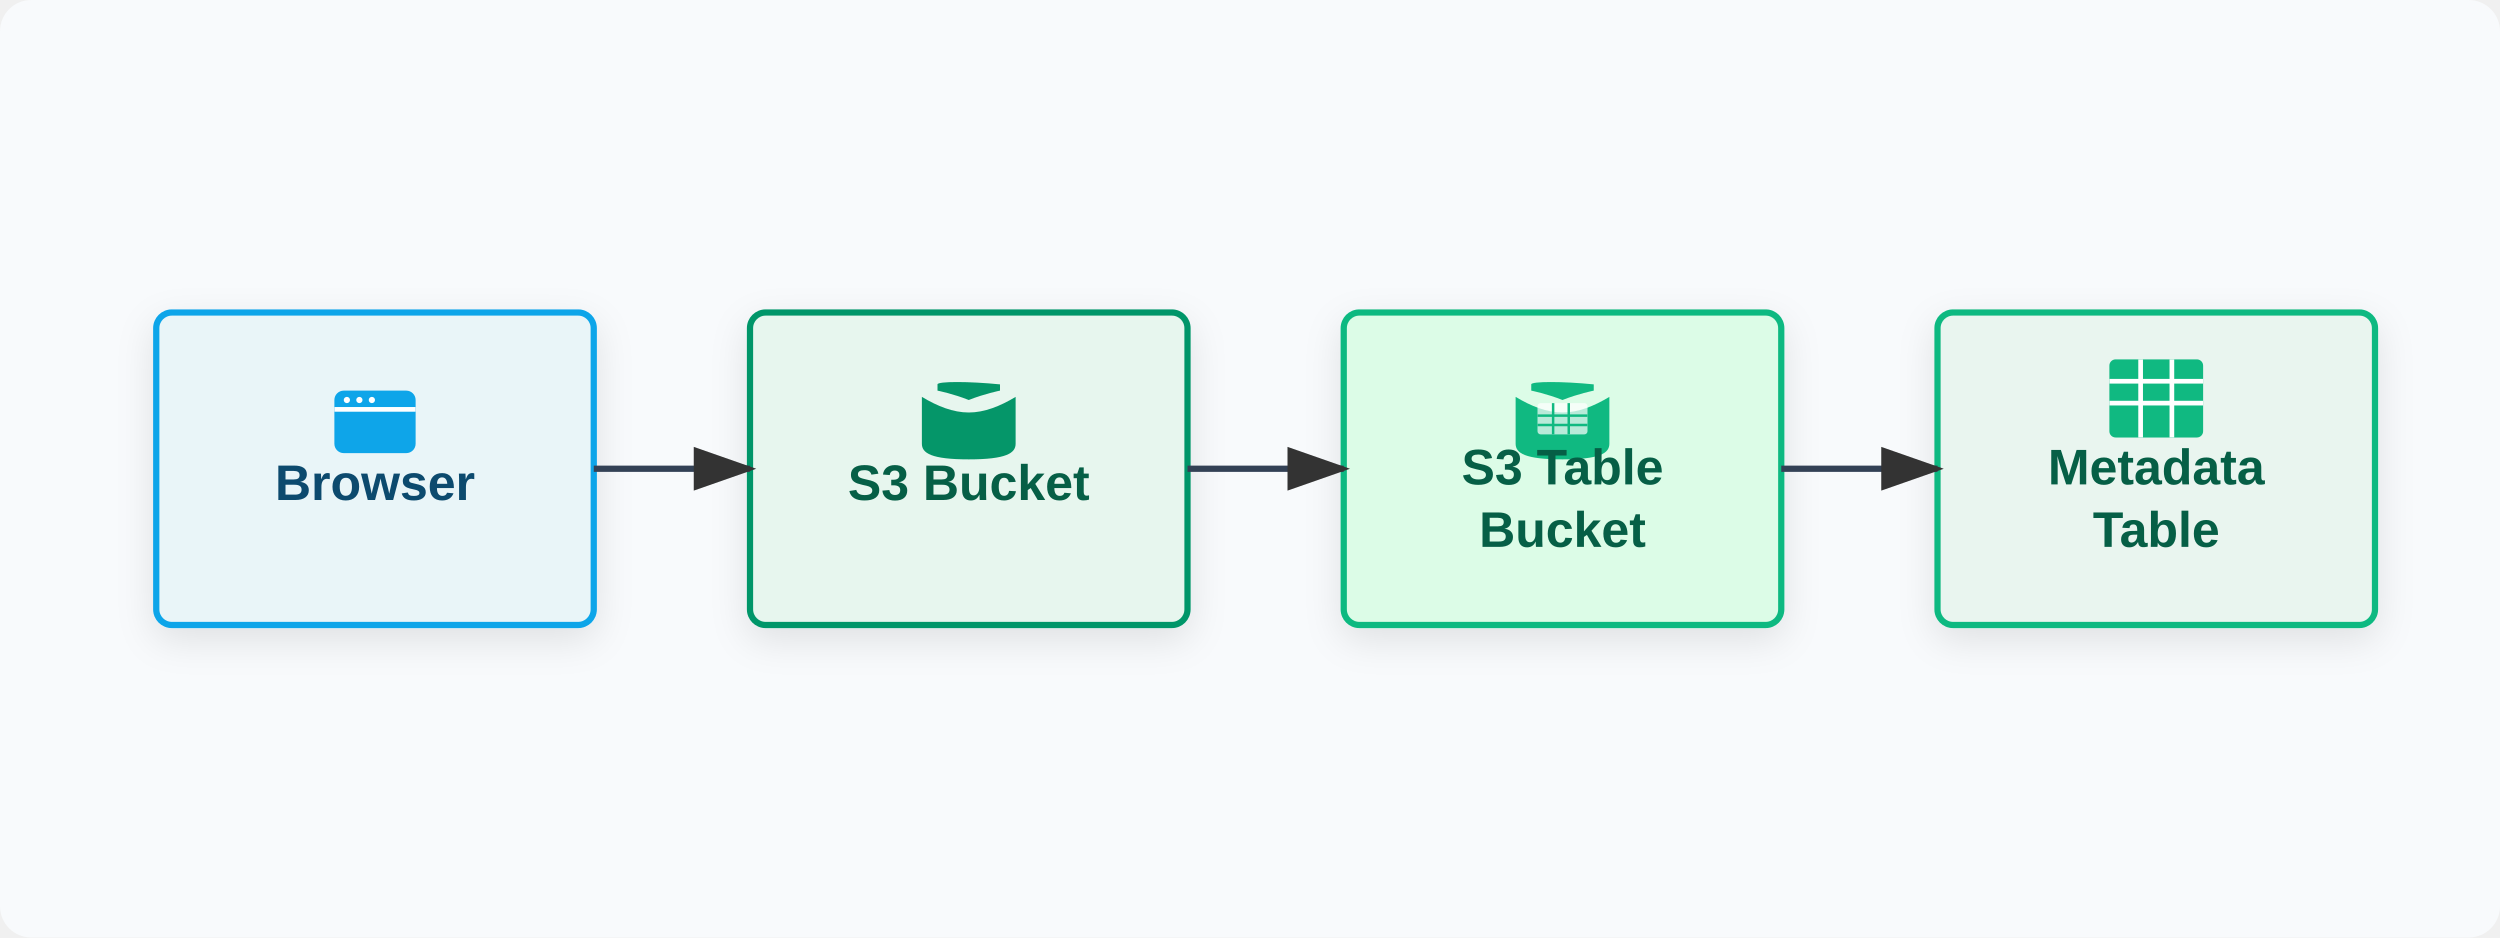
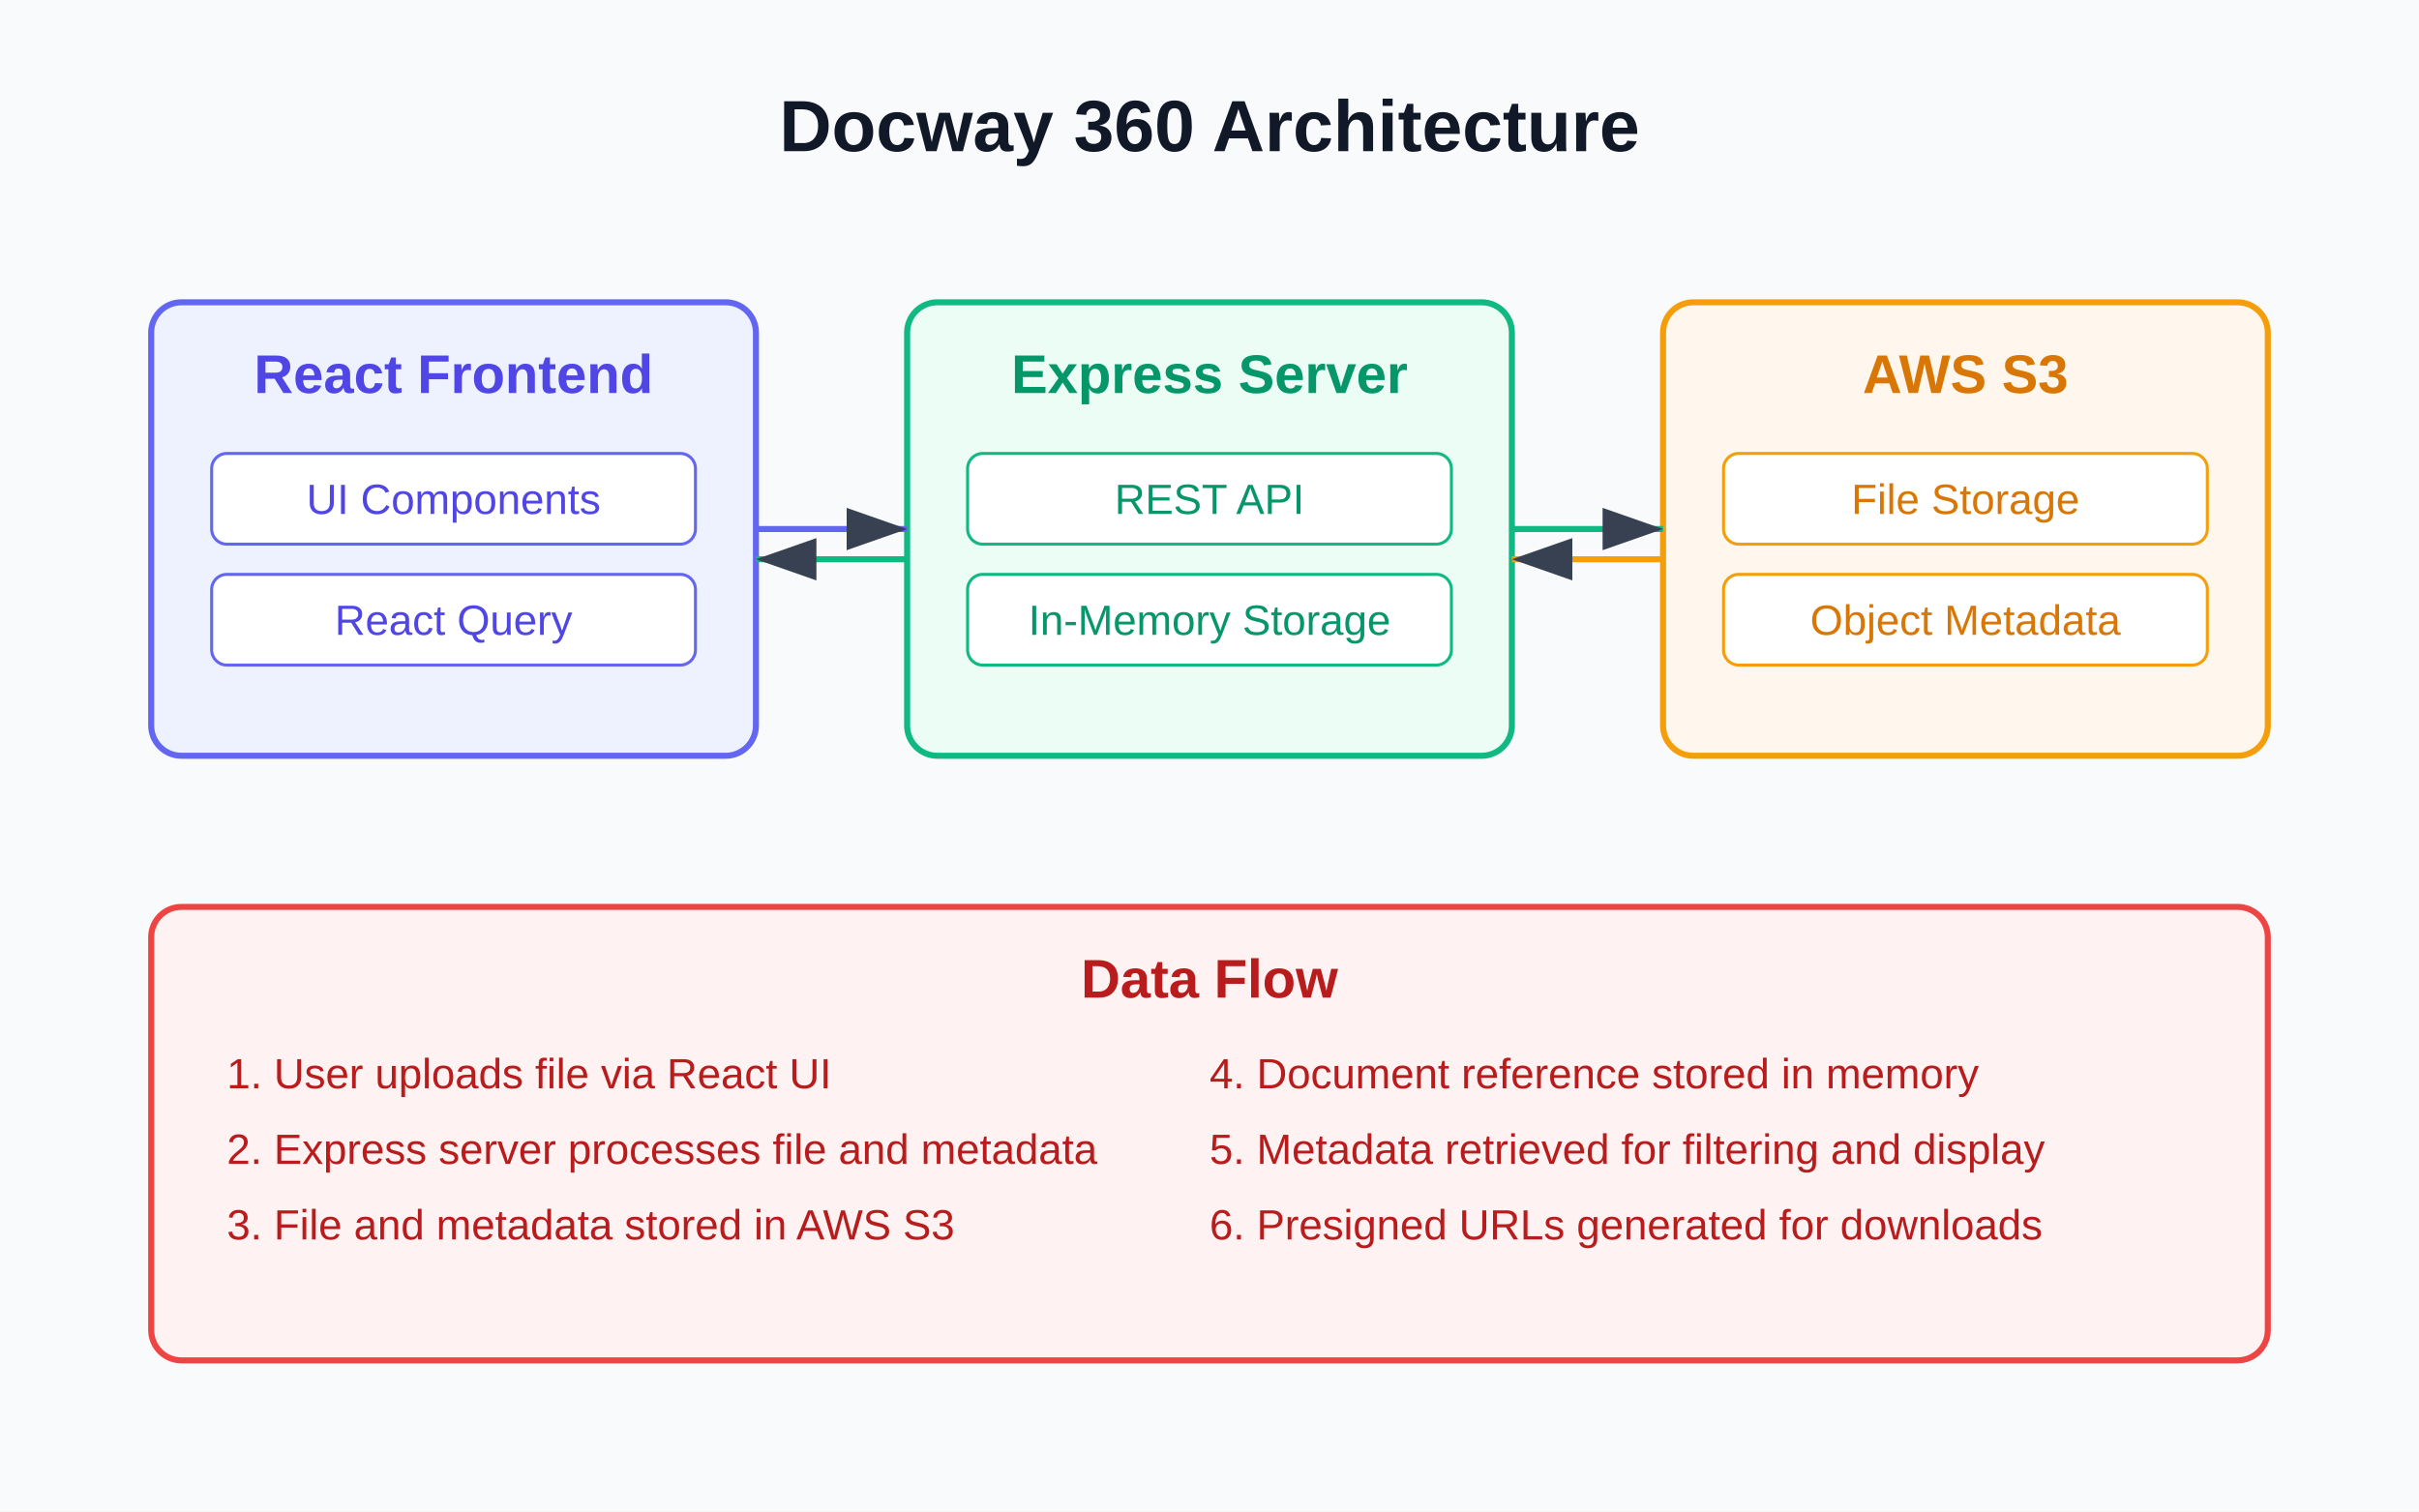
- <svg xmlns="http://www.w3.org/2000/svg" width="800" height="300">
+ <svg xmlns="http://www.w3.org/2000/svg" width="800" height="500">
+   <rect width="800" height="500" fill="#f9fafb" />
+   <text x="400" y="50" font-family="Arial" font-size="24" text-anchor="middle" font-weight="bold" fill="#111827">Docway 360 Architecture</text>
+   <rect x="50" y="100" width="200" height="150" rx="10" ry="10" fill="#eef2ff" stroke="#6366f1" stroke-width="2" />
+   <text x="150" y="130" font-family="Arial" font-size="18" text-anchor="middle" font-weight="bold" fill="#4f46e5">React Frontend</text>
+   <rect x="70" y="150" width="160" height="30" rx="5" ry="5" fill="#ffffff" stroke="#6366f1" stroke-width="1" />
+   <text x="150" y="170" font-family="Arial" font-size="14" text-anchor="middle" fill="#4f46e5">UI Components</text>
+   <rect x="70" y="190" width="160" height="30" rx="5" ry="5" fill="#ffffff" stroke="#6366f1" stroke-width="1" />
+   <text x="150" y="210" font-family="Arial" font-size="14" text-anchor="middle" fill="#4f46e5">React Query</text>
+   <rect x="300" y="100" width="200" height="150" rx="10" ry="10" fill="#ecfdf5" stroke="#10b981" stroke-width="2" />
+   <text x="400" y="130" font-family="Arial" font-size="18" text-anchor="middle" font-weight="bold" fill="#059669">Express Server</text>
+   <rect x="320" y="150" width="160" height="30" rx="5" ry="5" fill="#ffffff" stroke="#10b981" stroke-width="1" />
+   <text x="400" y="170" font-family="Arial" font-size="14" text-anchor="middle" fill="#059669">REST API</text>
+   <rect x="320" y="190" width="160" height="30" rx="5" ry="5" fill="#ffffff" stroke="#10b981" stroke-width="1" />
+   <text x="400" y="210" font-family="Arial" font-size="14" text-anchor="middle" fill="#059669">In-Memory Storage</text>
+   <rect x="550" y="100" width="200" height="150" rx="10" ry="10" fill="#fff7ed" stroke="#f59e0b" stroke-width="2" />
+   <text x="650" y="130" font-family="Arial" font-size="18" text-anchor="middle" font-weight="bold" fill="#d97706">AWS S3</text>
+   <rect x="570" y="150" width="160" height="30" rx="5" ry="5" fill="#ffffff" stroke="#f59e0b" stroke-width="1" />
+   <text x="650" y="170" font-family="Arial" font-size="14" text-anchor="middle" fill="#d97706">File Storage</text>
+   <rect x="570" y="190" width="160" height="30" rx="5" ry="5" fill="#ffffff" stroke="#f59e0b" stroke-width="1" />
+   <text x="650" y="210" font-family="Arial" font-size="14" text-anchor="middle" fill="#d97706">Object Metadata</text>
+   <rect x="50" y="300" width="700" height="150" rx="10" ry="10" fill="#fef2f2" stroke="#ef4444" stroke-width="2" />
+   <text x="400" y="330" font-family="Arial" font-size="18" text-anchor="middle" font-weight="bold" fill="#b91c1c">Data Flow</text>
+   <line x1="250" y1="175" x2="300" y2="175" stroke="#6366f1" stroke-width="2" marker-end="url(#arrowhead)" />
+   <line x1="300" y1="185" x2="250" y2="185" stroke="#10b981" stroke-width="2" marker-end="url(#arrowhead)" />
+   <line x1="500" y1="175" x2="550" y2="175" stroke="#10b981" stroke-width="2" marker-end="url(#arrowhead)" />
+   <line x1="550" y1="185" x2="500" y2="185" stroke="#f59e0b" stroke-width="2" marker-end="url(#arrowhead)" />
+   <text x="75" y="360" font-family="Arial" font-size="14" fill="#b91c1c">1. User uploads file via React UI</text>
+   <text x="75" y="385" font-family="Arial" font-size="14" fill="#b91c1c">2. Express server processes file and metadata</text>
+   <text x="75" y="410" font-family="Arial" font-size="14" fill="#b91c1c">3. File and metadata stored in AWS S3</text>
+   <text x="400" y="360" font-family="Arial" font-size="14" fill="#b91c1c">4. Document reference stored in memory</text>
+   <text x="400" y="385" font-family="Arial" font-size="14" fill="#b91c1c">5. Metadata retrieved for filtering and display</text>
+   <text x="400" y="410" font-family="Arial" font-size="14" fill="#b91c1c">6. Presigned URLs generated for downloads</text>
  <defs>
-     <marker id="arrowhead" markerWidth="10" markerHeight="7" refX="9" refY="3.5" orient="auto">
-       <polygon points="0 0, 10 3.5, 0 7" fill="#333" />
+     <marker id="arrowhead" markerWidth="10" markerHeight="7" refX="10" refY="3.5" orient="auto">
+       <polygon points="0 0, 10 3.5, 0 7" fill="#374151" />
    </marker>
  </defs>
-   <rect width="100%" height="100%" fill="#f8fafc" rx="10" ry="10" />
-   <rect x="50" y="100" width="140" height="100" rx="5" ry="5" fill="#e9f5f8" filter="drop-shadow(0px 4px 6px rgba(0, 0, 0, 0.1))" stroke="#0ea5e9" stroke-width="2" />
-   <path d="M110 125 h20 a3 3 0 0 1 3 3 v14 a3 3 0 0 1 -3 3 h-20 a3 3 0 0 1 -3 -3 v-14 a3 3 0 0 1 3 -3 z" fill="#0ea5e9" />
-   <line x1="107" y1="131" x2="133" y2="131" stroke="#ffffff" stroke-width="1.5" />
-   <circle cx="111" cy="128" r="1" fill="#ffffff" />
-   <circle cx="115" cy="128" r="1" fill="#ffffff" />
-   <circle cx="119" cy="128" r="1" fill="#ffffff" />
-   <text x="120" y="160" text-anchor="middle" font-family="Arial, sans-serif" font-weight="bold" font-size="16" fill="#0c4a6e">Browser</text>
-   <rect x="240" y="100" width="140" height="100" rx="5" ry="5" fill="#e7f6ee" filter="drop-shadow(0px 4px 6px rgba(0, 0, 0, 0.1))" stroke="#059669" stroke-width="2" />
-   <path d="M300 123 c0 -1 10 -1 20 0 v2 c0 0 -5 1 -10 3 c-5 -2 -10 -3 -10 -3 z" fill="#059669" />
-   <path d="M295 127 c0 0 0 13 0 15 c0 3 3 5 15 5 c12 0 15 -2 15 -5 c0 -2 0 -15 0 -15 c-5 3 -10 5 -15 5 c-5 0 -10 -2 -15 -5 z" fill="#059669" />
-   <text x="310" y="160" text-anchor="middle" font-family="Arial, sans-serif" font-weight="bold" font-size="16" fill="#065f46">S3 Bucket</text>
-   <rect x="430" y="100" width="140" height="100" rx="5" ry="5" fill="#dcfce7" filter="drop-shadow(0px 4px 6px rgba(0, 0, 0, 0.1))" stroke="#10b981" stroke-width="2" />
-   <path d="M490 123 c0 -1 10 -1 20 0 v2 c0 0 -5 1 -10 3 c-5 -2 -10 -3 -10 -3 z" fill="#10b981" />
-   <path d="M485 127 c0 0 0 13 0 15 c0 3 3 5 15 5 c12 0 15 -2 15 -5 c0 -2 0 -15 0 -15 c-5 3 -10 5 -15 5 c-5 0 -10 -2 -15 -5 z" fill="#10b981" />
-   <rect x="492" y="129" width="16" height="10" fill="#ffffff" rx="1" ry="1" opacity="0.7" />
-   <line x1="492" y1="133" x2="508" y2="133" stroke="#10b981" stroke-width="0.8" />
-   <line x1="492" y1="136" x2="508" y2="136" stroke="#10b981" stroke-width="0.8" />
-   <line x1="497" y1="129" x2="497" y2="139" stroke="#10b981" stroke-width="0.8" />
-   <line x1="502" y1="129" x2="502" y2="139" stroke="#10b981" stroke-width="0.8" />
-   <text x="500" y="155" text-anchor="middle" font-family="Arial, sans-serif" font-weight="bold" font-size="16" fill="#065f46">S3 Table</text>
-   <text x="500" y="175" text-anchor="middle" font-family="Arial, sans-serif" font-weight="bold" font-size="16" fill="#065f46">Bucket</text>
-   <rect x="620" y="100" width="140" height="100" rx="5" ry="5" fill="#e9f5ef" filter="drop-shadow(0px 4px 6px rgba(0, 0, 0, 0.1))" stroke="#10b981" stroke-width="2" />
-   <rect x="675" y="115" width="30" height="25" fill="#10b981" rx="2" ry="2" />
-   <line x1="675" y1="122" x2="705" y2="122" stroke="#ffffff" stroke-width="1.5" />
-   <line x1="675" y1="129" x2="705" y2="129" stroke="#ffffff" stroke-width="1.5" />
-   <line x1="685" y1="115" x2="685" y2="140" stroke="#ffffff" stroke-width="1.5" />
-   <line x1="695" y1="115" x2="695" y2="140" stroke="#ffffff" stroke-width="1.5" />
-   <text x="690" y="155" text-anchor="middle" font-family="Arial, sans-serif" font-weight="bold" font-size="16" fill="#065f46">Metadata</text>
-   <text x="690" y="175" text-anchor="middle" font-family="Arial, sans-serif" font-weight="bold" font-size="16" fill="#065f46">Table</text>
-   <line x1="190" y1="150" x2="240" y2="150" stroke="#334155" stroke-width="2" marker-end="url(#arrowhead)" />
-   <line x1="380" y1="150" x2="430" y2="150" stroke="#334155" stroke-width="2" marker-end="url(#arrowhead)" />
-   <line x1="570" y1="150" x2="620" y2="150" stroke="#334155" stroke-width="2" marker-end="url(#arrowhead)" />
</svg>
